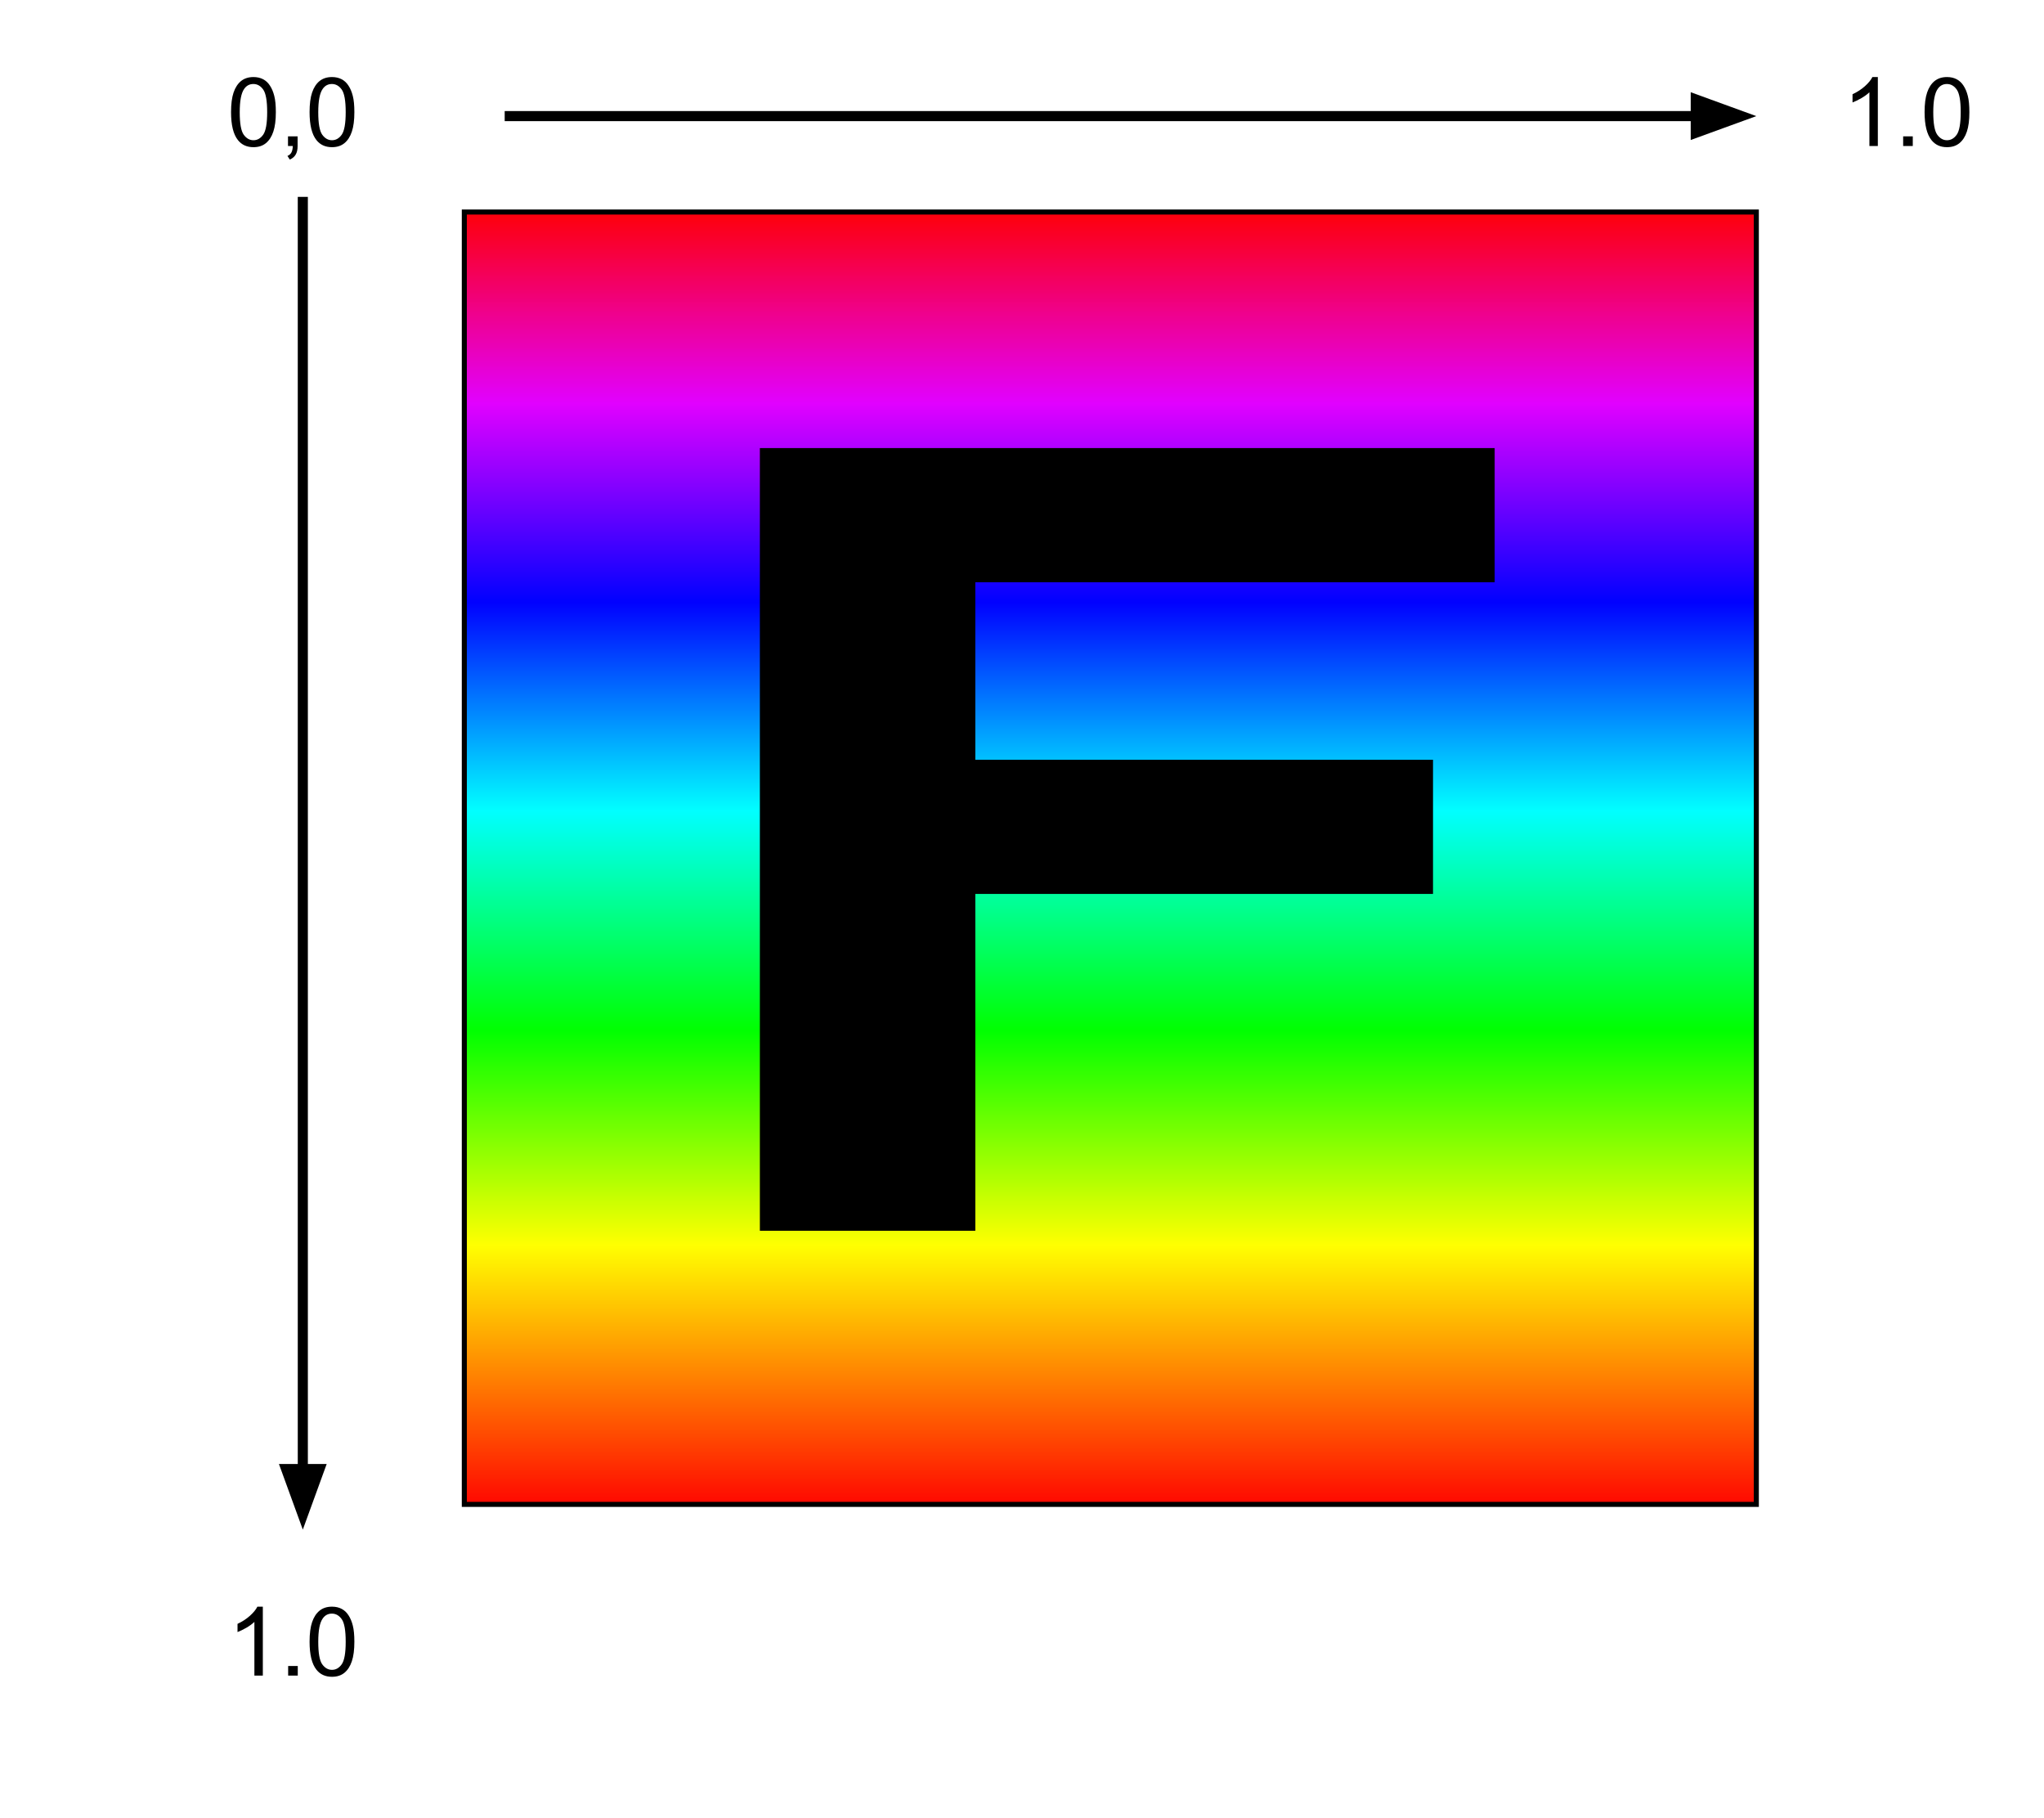
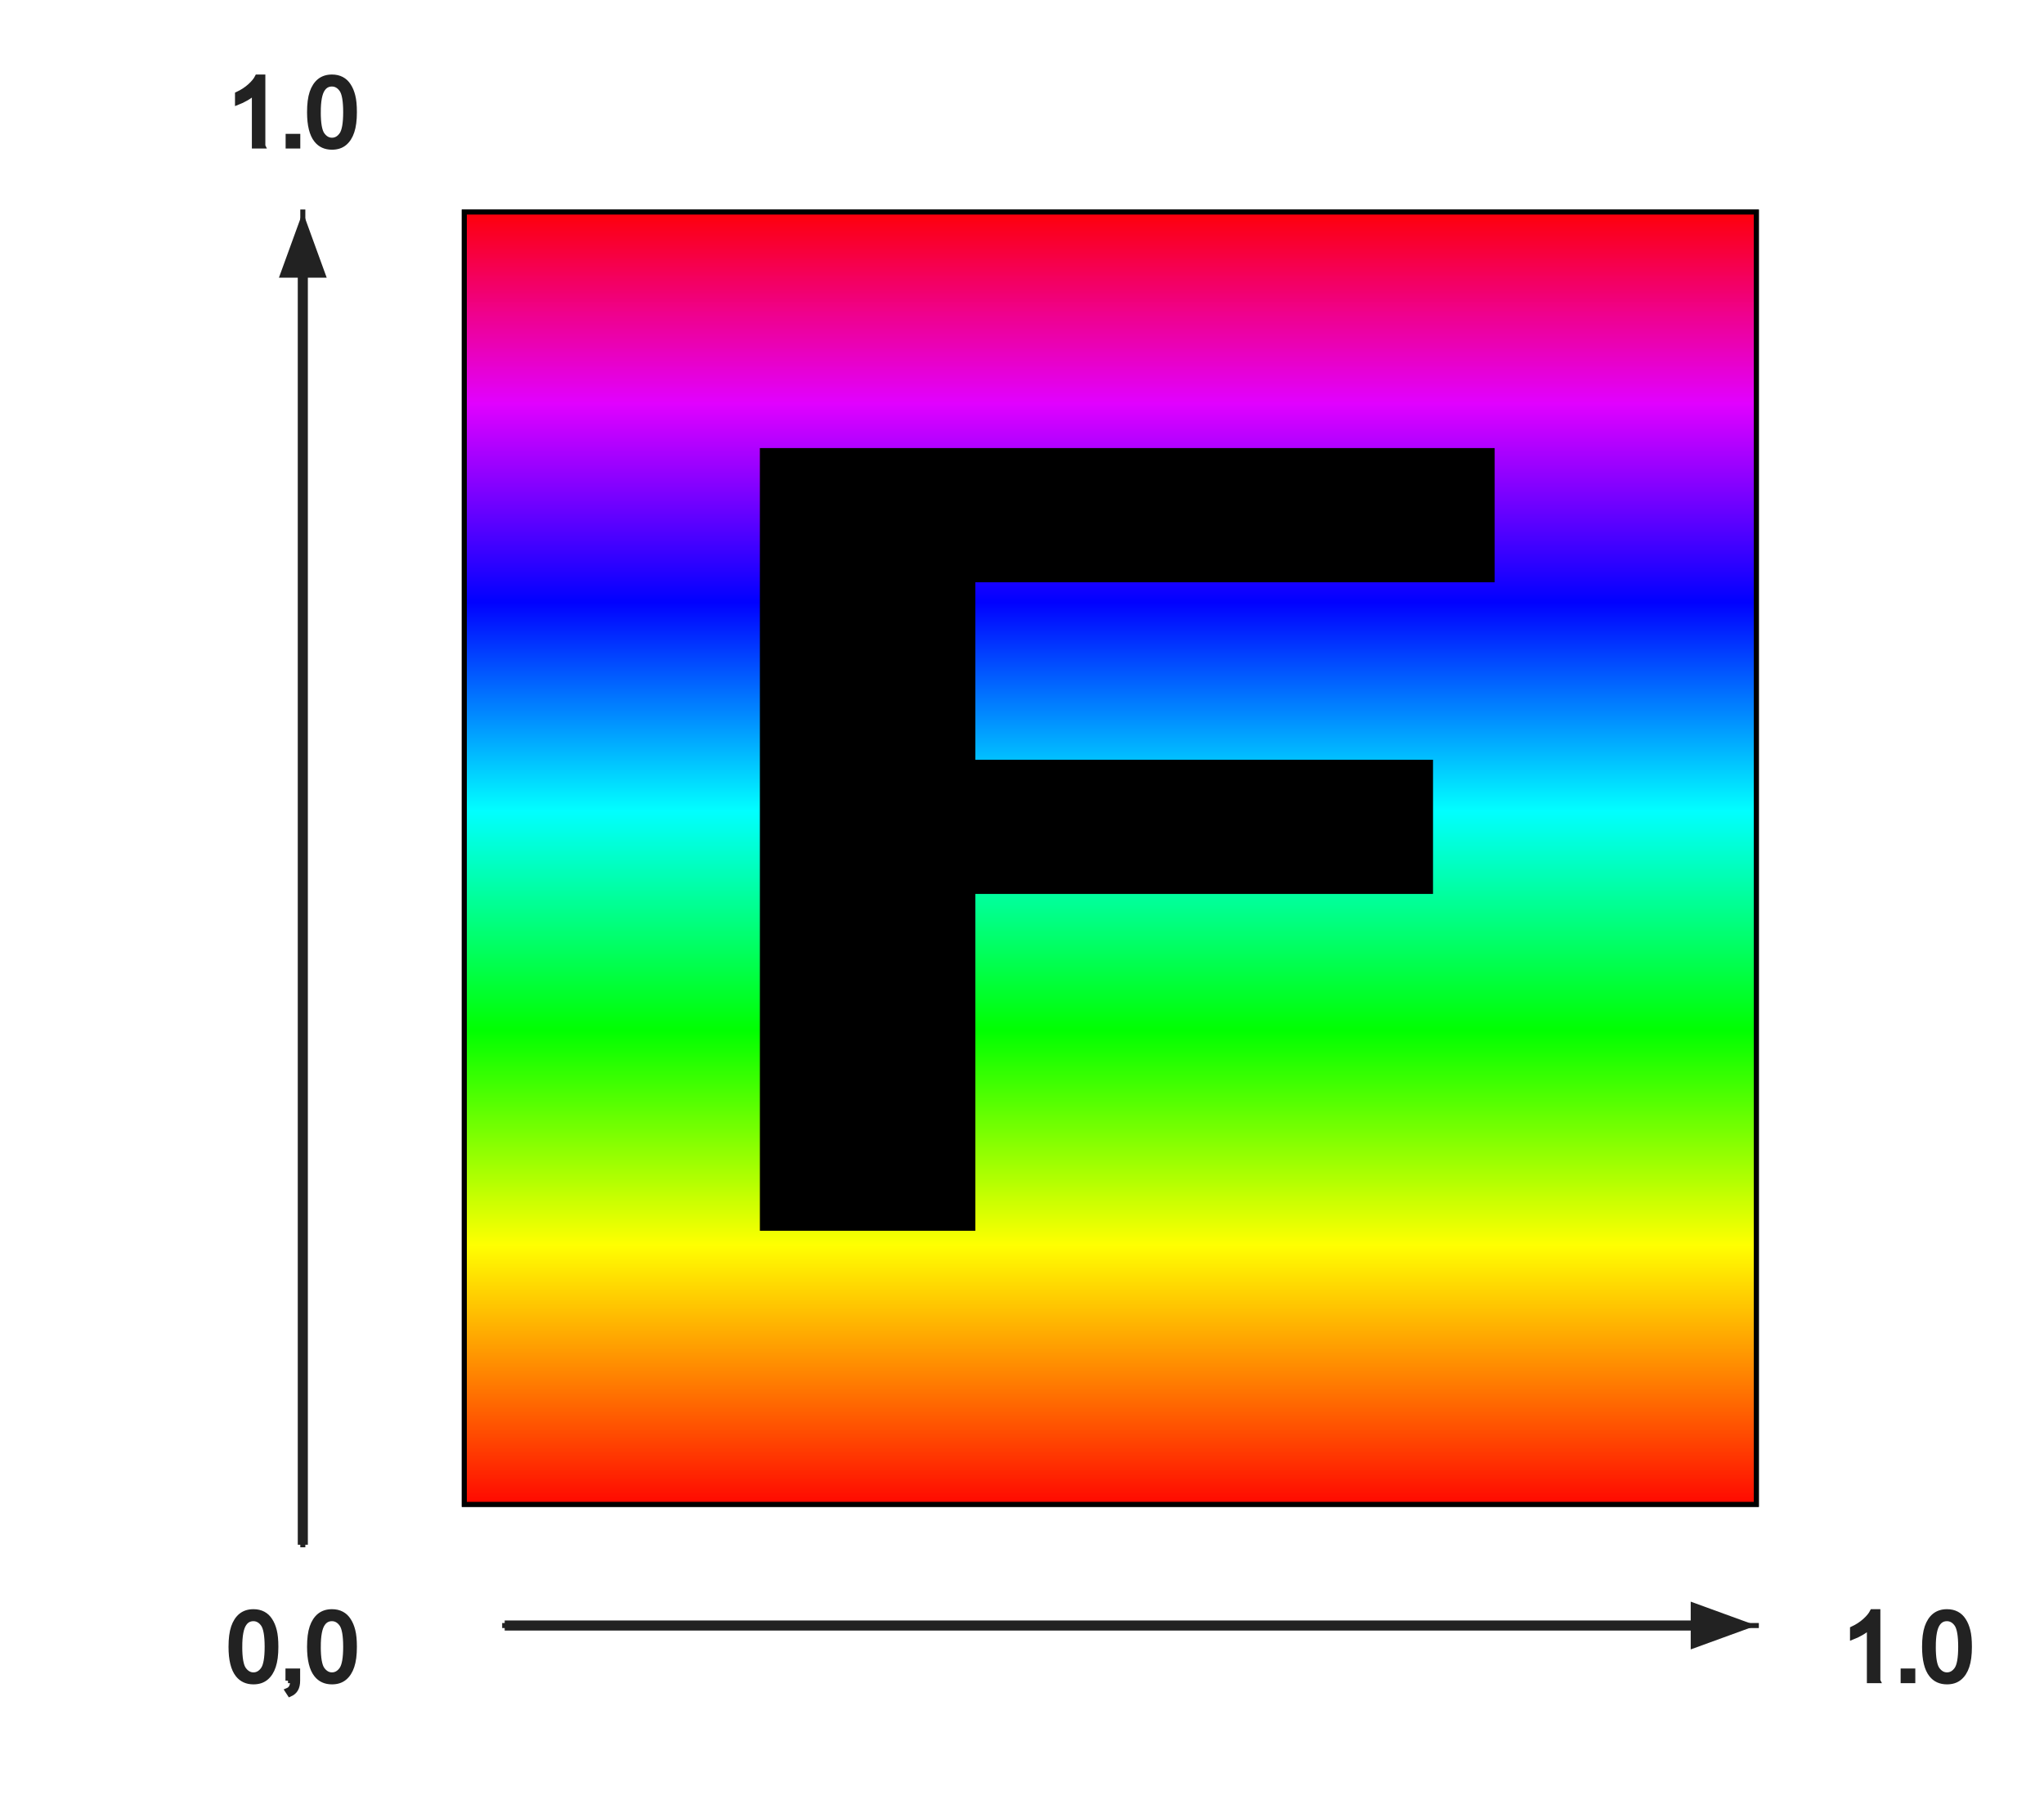
<svg xmlns="http://www.w3.org/2000/svg" version="1.1" viewBox="260.0 190.0 405.0 360.0" fill="none" stroke="none" stroke-linecap="square" stroke-miterlimit="10">
+   <style>
+      .lines { stroke: #222; fill: #222; }
+      @media (prefers-color-scheme: dark) {
+        .lines { stroke: #DDD; fill: #DDD; }
+      }
+   </style>
  <clipPath id="p.0">
    <path d="m0 0l960.0 0l0 720.0l-960.0 0l0 -720.0z" clip-rule="nonzero" />
  </clipPath>
  <g clip-path="url(#p.0)">
-     <path fill="#000000" fill-opacity="0.0" d="m0 0l960.0 0l0 720.0l-960.0 0z" fill-rule="nonzero" />
-     <path fill="#000000" fill-opacity="0.0" d="m352.0 232.0l256.0 0l0 256.0l-256.0 0z" fill-rule="nonzero" />
+     <path class="lines" fill-opacity="0.0" d="m0 0l960.0 0l0 720.0l-960.0 0z" fill-rule="nonzero" />
+     <path class="lines" fill-opacity="0.0" d="m352.0 232.0l256.0 0l0 256.0l-256.0 0z" fill-rule="nonzero" />
    <g transform="matrix(1.0 0.0 0.0 1.0 352.0 232.0)">
      <clipPath id="p.1">
        <path d="m0 0l256.0 0l0 256.0l-256.0 0z" clip-rule="nonzero" />
      </clipPath>
    </g>
-     <g transform="matrix(1 0 0 -1 0 725)">
-       <path fill="#000000" fill-opacity="0.0" d="m320.0 496.0l0 -264.0" fill-rule="nonzero" />
-       <path stroke="#000000" stroke-width="2.0" stroke-linejoin="round" stroke-linecap="butt" d="m320.0 496.0l0 -252.0" fill-rule="evenodd" />
-       <path fill="#000000" stroke="#000000" stroke-width="2.0" stroke-linecap="butt" d="m323.303 244.0l-3.303 -9.076l-3.303 9.076z" fill-rule="evenodd" />
-       <path fill="#000000" fill-opacity="0.0" d="m360.0 512.0l248.0 0" fill-rule="nonzero" />
-       <path stroke="#000000" stroke-width="2.0" stroke-linejoin="round" stroke-linecap="butt" d="m360.0 512.0l236.0 0" fill-rule="evenodd" />
-       <path fill="#000000" stroke="#000000" stroke-width="2.0" stroke-linecap="butt" d="m596.0 515.303l9.076 -3.303l-9.076 -3.303z" fill-rule="evenodd" />
-       <g transform="matrix(1 0 0 -1 0 1029)">
-         <path fill="#000000" fill-opacity="0.0" d="m296.0 496.0l48.0 0l0 32.0l-48.0 0z" fill-rule="nonzero" />
-         <path fill="#000000" d="m305.781 516.217q0 -2.422 0.5 -3.891q0.5 -1.469 1.469 -2.266q0.984 -0.797 2.469 -0.797q1.094 0 1.922 0.438q0.828 0.438 1.359 1.281q0.547 0.828 0.844 2.016q0.312 1.188 0.312 3.219q0 2.391 -0.5 3.859q-0.484 1.469 -1.469 2.281q-0.969 0.797 -2.469 0.797q-1.969 0 -3.078 -1.406q-1.359 -1.703 -1.359 -5.531zm1.719 0q0 3.344 0.781 4.453q0.797 1.109 1.938 1.109q1.156 0 1.938 -1.109q0.781 -1.125 0.781 -4.453q0 -3.359 -0.781 -4.469q-0.781 -1.109 -1.953 -1.109q-1.156 0 -1.828 0.984q-0.875 1.234 -0.875 4.594zm9.563 6.703l0 -1.906l1.906 0l0 1.906q0 1.047 -0.375 1.688q-0.375 0.656 -1.172 1.0l-0.469 -0.719q0.531 -0.219 0.781 -0.672q0.25 -0.453 0.281 -1.297l-0.953 0zm4.277 -6.703q0 -2.422 0.5 -3.891q0.5 -1.469 1.469 -2.266q0.984 -0.797 2.469 -0.797q1.094 0 1.922 0.438q0.828 0.438 1.359 1.281q0.547 0.828 0.844 2.016q0.312 1.188 0.312 3.219q0 2.391 -0.5 3.859q-0.484 1.469 -1.469 2.281q-0.969 0.797 -2.469 0.797q-1.969 0 -3.078 -1.406q-1.359 -1.703 -1.359 -5.531zm1.719 0q0 3.344 0.781 4.453q0.797 1.109 1.938 1.109q1.156 0 1.938 -1.109q0.781 -1.125 0.781 -4.453q0 -3.359 -0.781 -4.469q-0.781 -1.109 -1.953 -1.109q-1.156 0 -1.828 0.984q-0.875 1.234 -0.875 4.594z" fill-rule="nonzero" />
-       </g>
-       <g transform="matrix(1 0 0 -1 0 422)">
-         <path fill="#000000" fill-opacity="0.0" d="m296.0 192.0l48.0 0l0 32.0l-48.0 0z" fill-rule="nonzero" />
-         <path fill="#000000" d="m312.078 218.92l-1.672 0l0 -10.641q-0.594 0.578 -1.578 1.156q-0.984 0.562 -1.766 0.859l0 -1.625q1.406 -0.656 2.453 -1.594q1.047 -0.938 1.484 -1.812l1.078 0l0 13.656zm5.016 0l0 -1.906l1.906 0l0 1.906l-1.906 0zm4.246 -6.703q0 -2.422 0.5 -3.891q0.5 -1.469 1.469 -2.266q0.984 -0.797 2.469 -0.797q1.094 0 1.922 0.438q0.828 0.438 1.359 1.281q0.547 0.828 0.844 2.016q0.312 1.188 0.312 3.219q0 2.391 -0.5 3.859q-0.484 1.469 -1.469 2.281q-0.969 0.797 -2.469 0.797q-1.969 0 -3.078 -1.406q-1.359 -1.703 -1.359 -5.531zm1.719 0q0 3.344 0.781 4.453q0.797 1.109 1.938 1.109q1.156 0 1.938 -1.109q0.781 -1.125 0.781 -4.453q0 -3.359 -0.781 -4.469q-0.781 -1.109 -1.953 -1.109q-1.156 0 -1.828 0.984q-0.875 1.234 -0.875 4.594z" fill-rule="nonzero" />
-       </g>
-       <g transform="matrix(1 0 0 -1 0 1029)">
-         <path fill="#000000" fill-opacity="0.0" d="m616.0 496.0l48.0 0l0 32.0l-48.0 0z" fill-rule="nonzero" />
-         <path fill="#000000" d="m632.078 522.92l-1.672 0l0 -10.641q-0.594 0.578 -1.578 1.156q-0.984 0.562 -1.766 0.859l0 -1.625q1.406 -0.656 2.453 -1.594q1.047 -0.938 1.484 -1.812l1.078 0l0 13.656zm5.016 0l0 -1.906l1.906 0l0 1.906l-1.906 0zm4.246 -6.703q0 -2.422 0.5 -3.891q0.5 -1.469 1.469 -2.266q0.984 -0.797 2.469 -0.797q1.094 0 1.922 0.438q0.828 0.438 1.359 1.281q0.547 0.828 0.844 2.016q0.312 1.188 0.312 3.219q0 2.391 -0.5 3.859q-0.484 1.469 -1.469 2.281q-0.969 0.797 -2.469 0.797q-1.969 0 -3.078 -1.406q-1.359 -1.703 -1.359 -5.531zm1.719 0q0 3.344 0.781 4.453q0.797 1.109 1.938 1.109q1.156 0 1.938 -1.109q0.781 -1.125 0.781 -4.453q0 -3.359 -0.781 -4.469q-0.781 -1.109 -1.953 -1.109q-1.156 0 -1.828 0.984q-0.875 1.234 -0.875 4.594z" fill-rule="nonzero" />
-       </g>
-     </g>
+     <path class="lines" fill-opacity="0.0" d="m320.0 496.0l0 -264.0" fill-rule="nonzero" />
+     <path class="lines" stroke-width="2.0" stroke-linejoin="round" stroke-linecap="butt" d="m320.0 496.0l0 -252.0" fill-rule="evenodd" />
+     <path class="lines" stroke-width="2.0" stroke-linecap="butt" d="m323.303 244.0l-3.303 -9.076l-3.303 9.076z" fill-rule="evenodd" />
+     <path class="lines" fill-opacity="0.0" d="m360.0 512.0l248.0 0" fill-rule="nonzero" />
+     <path class="lines" stroke-width="2.0" stroke-linejoin="round" stroke-linecap="butt" d="m360.0 512.0l236.0 0" fill-rule="evenodd" />
+     <path class="lines" stroke-width="2.0" stroke-linecap="butt" d="m596.0 515.303l9.076 -3.303l-9.076 -3.303z" fill-rule="evenodd" />
+     <path class="lines" d="m305.781 516.217q0 -2.422 0.5 -3.891q0.5 -1.469 1.469 -2.266q0.984 -0.797 2.469 -0.797q1.094 0 1.922 0.438q0.828 0.438 1.359 1.281q0.547 0.828 0.844 2.016q0.312 1.188 0.312 3.219q0 2.391 -0.5 3.859q-0.484 1.469 -1.469 2.281q-0.969 0.797 -2.469 0.797q-1.969 0 -3.078 -1.406q-1.359 -1.703 -1.359 -5.531zm1.719 0q0 3.344 0.781 4.453q0.797 1.109 1.938 1.109q1.156 0 1.938 -1.109q0.781 -1.125 0.781 -4.453q0 -3.359 -0.781 -4.469q-0.781 -1.109 -1.953 -1.109q-1.156 0 -1.828 0.984q-0.875 1.234 -0.875 4.594zm9.563 6.703l0 -1.906l1.906 0l0 1.906q0 1.047 -0.375 1.688q-0.375 0.656 -1.172 1.0l-0.469 -0.719q0.531 -0.219 0.781 -0.672q0.25 -0.453 0.281 -1.297l-0.953 0zm4.277 -6.703q0 -2.422 0.5 -3.891q0.5 -1.469 1.469 -2.266q0.984 -0.797 2.469 -0.797q1.094 0 1.922 0.438q0.828 0.438 1.359 1.281q0.547 0.828 0.844 2.016q0.312 1.188 0.312 3.219q0 2.391 -0.5 3.859q-0.484 1.469 -1.469 2.281q-0.969 0.797 -2.469 0.797q-1.969 0 -3.078 -1.406q-1.359 -1.703 -1.359 -5.531zm1.719 0q0 3.344 0.781 4.453q0.797 1.109 1.938 1.109q1.156 0 1.938 -1.109q0.781 -1.125 0.781 -4.453q0 -3.359 -0.781 -4.469q-0.781 -1.109 -1.953 -1.109q-1.156 0 -1.828 0.984q-0.875 1.234 -0.875 4.594z" fill-rule="nonzero" />
+     <path class="lines" d="m312.078 218.92l-1.672 0l0 -10.641q-0.594 0.578 -1.578 1.156q-0.984 0.562 -1.766 0.859l0 -1.625q1.406 -0.656 2.453 -1.594q1.047 -0.938 1.484 -1.812l1.078 0l0 13.656zm5.016 0l0 -1.906l1.906 0l0 1.906l-1.906 0zm4.246 -6.703q0 -2.422 0.5 -3.891q0.5 -1.469 1.469 -2.266q0.984 -0.797 2.469 -0.797q1.094 0 1.922 0.438q0.828 0.438 1.359 1.281q0.547 0.828 0.844 2.016q0.312 1.188 0.312 3.219q0 2.391 -0.5 3.859q-0.484 1.469 -1.469 2.281q-0.969 0.797 -2.469 0.797q-1.969 0 -3.078 -1.406q-1.359 -1.703 -1.359 -5.531zm1.719 0q0 3.344 0.781 4.453q0.797 1.109 1.938 1.109q1.156 0 1.938 -1.109q0.781 -1.125 0.781 -4.453q0 -3.359 -0.781 -4.469q-0.781 -1.109 -1.953 -1.109q-1.156 0 -1.828 0.984q-0.875 1.234 -0.875 4.594z" fill-rule="nonzero" />
+     <path class="lines" d="m632.078 522.92l-1.672 0l0 -10.641q-0.594 0.578 -1.578 1.156q-0.984 0.562 -1.766 0.859l0 -1.625q1.406 -0.656 2.453 -1.594q1.047 -0.938 1.484 -1.812l1.078 0l0 13.656zm5.016 0l0 -1.906l1.906 0l0 1.906l-1.906 0zm4.246 -6.703q0 -2.422 0.5 -3.891q0.5 -1.469 1.469 -2.266q0.984 -0.797 2.469 -0.797q1.094 0 1.922 0.438q0.828 0.438 1.359 1.281q0.547 0.828 0.844 2.016q0.312 1.188 0.312 3.219q0 2.391 -0.5 3.859q-0.484 1.469 -1.469 2.281q-0.969 0.797 -2.469 0.797q-1.969 0 -3.078 -1.406q-1.359 -1.703 -1.359 -5.531zm1.719 0q0 3.344 0.781 4.453q0.797 1.109 1.938 1.109q1.156 0 1.938 -1.109q0.781 -1.125 0.781 -4.453q0 -3.359 -0.781 -4.469q-0.781 -1.109 -1.953 -1.109q-1.156 0 -1.828 0.984q-0.875 1.234 -0.875 4.594z" fill-rule="nonzero" />
    <defs>
      <linearGradient id="svg_6" x2="0" y2="1">
        <stop stop-color="#FF0000" offset="0" />
        <stop stop-color="#e100ff" stop-opacity="0.996" offset="0.152" />
        <stop stop-color="#0000ff" stop-opacity="0.996" offset="0.304" />
        <stop stop-color="#00ffff" stop-opacity="0.996" offset="0.464" />
        <stop stop-color="#00ff00" stop-opacity="0.996" offset="0.632" />
        <stop stop-color="#ffff00" stop-opacity="0.996" offset="0.796" />
        <stop stop-color="#ff0000" stop-opacity="0.996" offset="1" />
      </linearGradient>
    </defs>
    <g>
      <rect fill="url(#svg_6)" stroke="#000000" x="352" y="232" width="256" height="256" id="svg_2" />
      <text fill="#000000" stroke-width="0" x="123" y="218" id="svg_7" font-size="36" font-family="sans-serif" text-anchor="middle" xml:space="preserve" stroke="#000000" transform="matrix(7.89655 0 0 5.9063 -494.828 -853.773)" font-weight="bold" style="              font-family: helvetica, arial, sans-serif;           ">F</text>
    </g>
  </g>
</svg>
